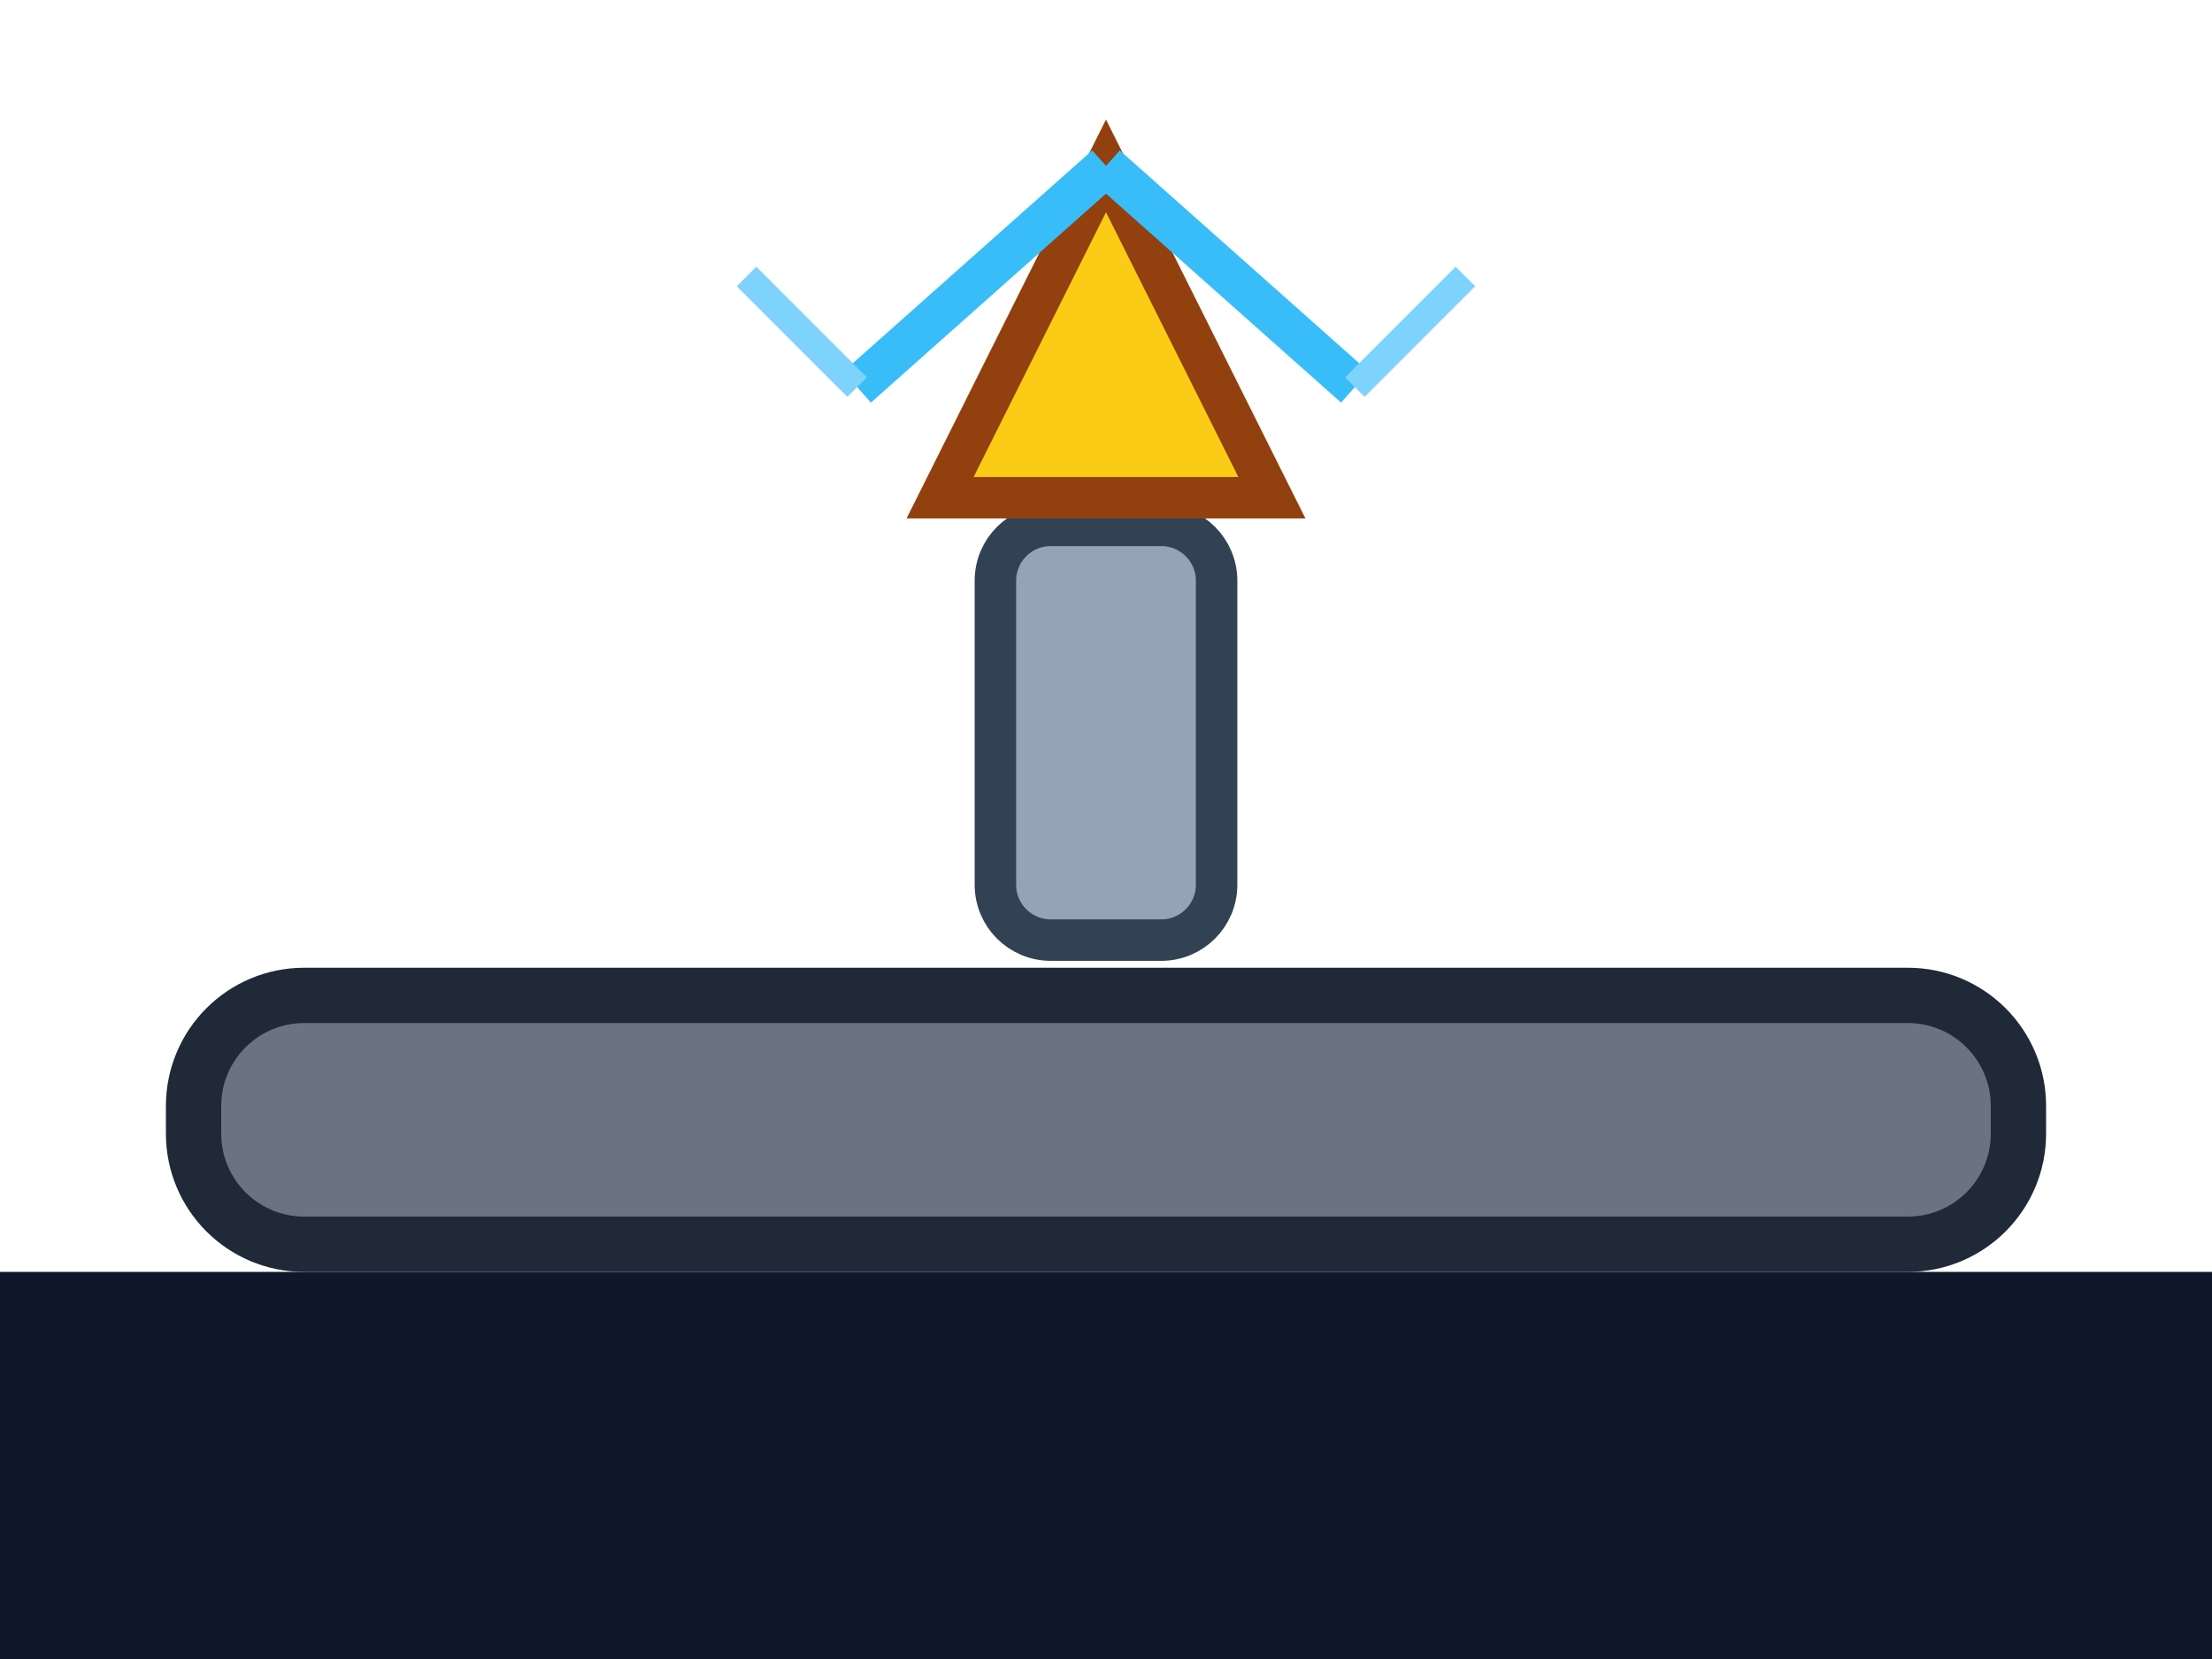
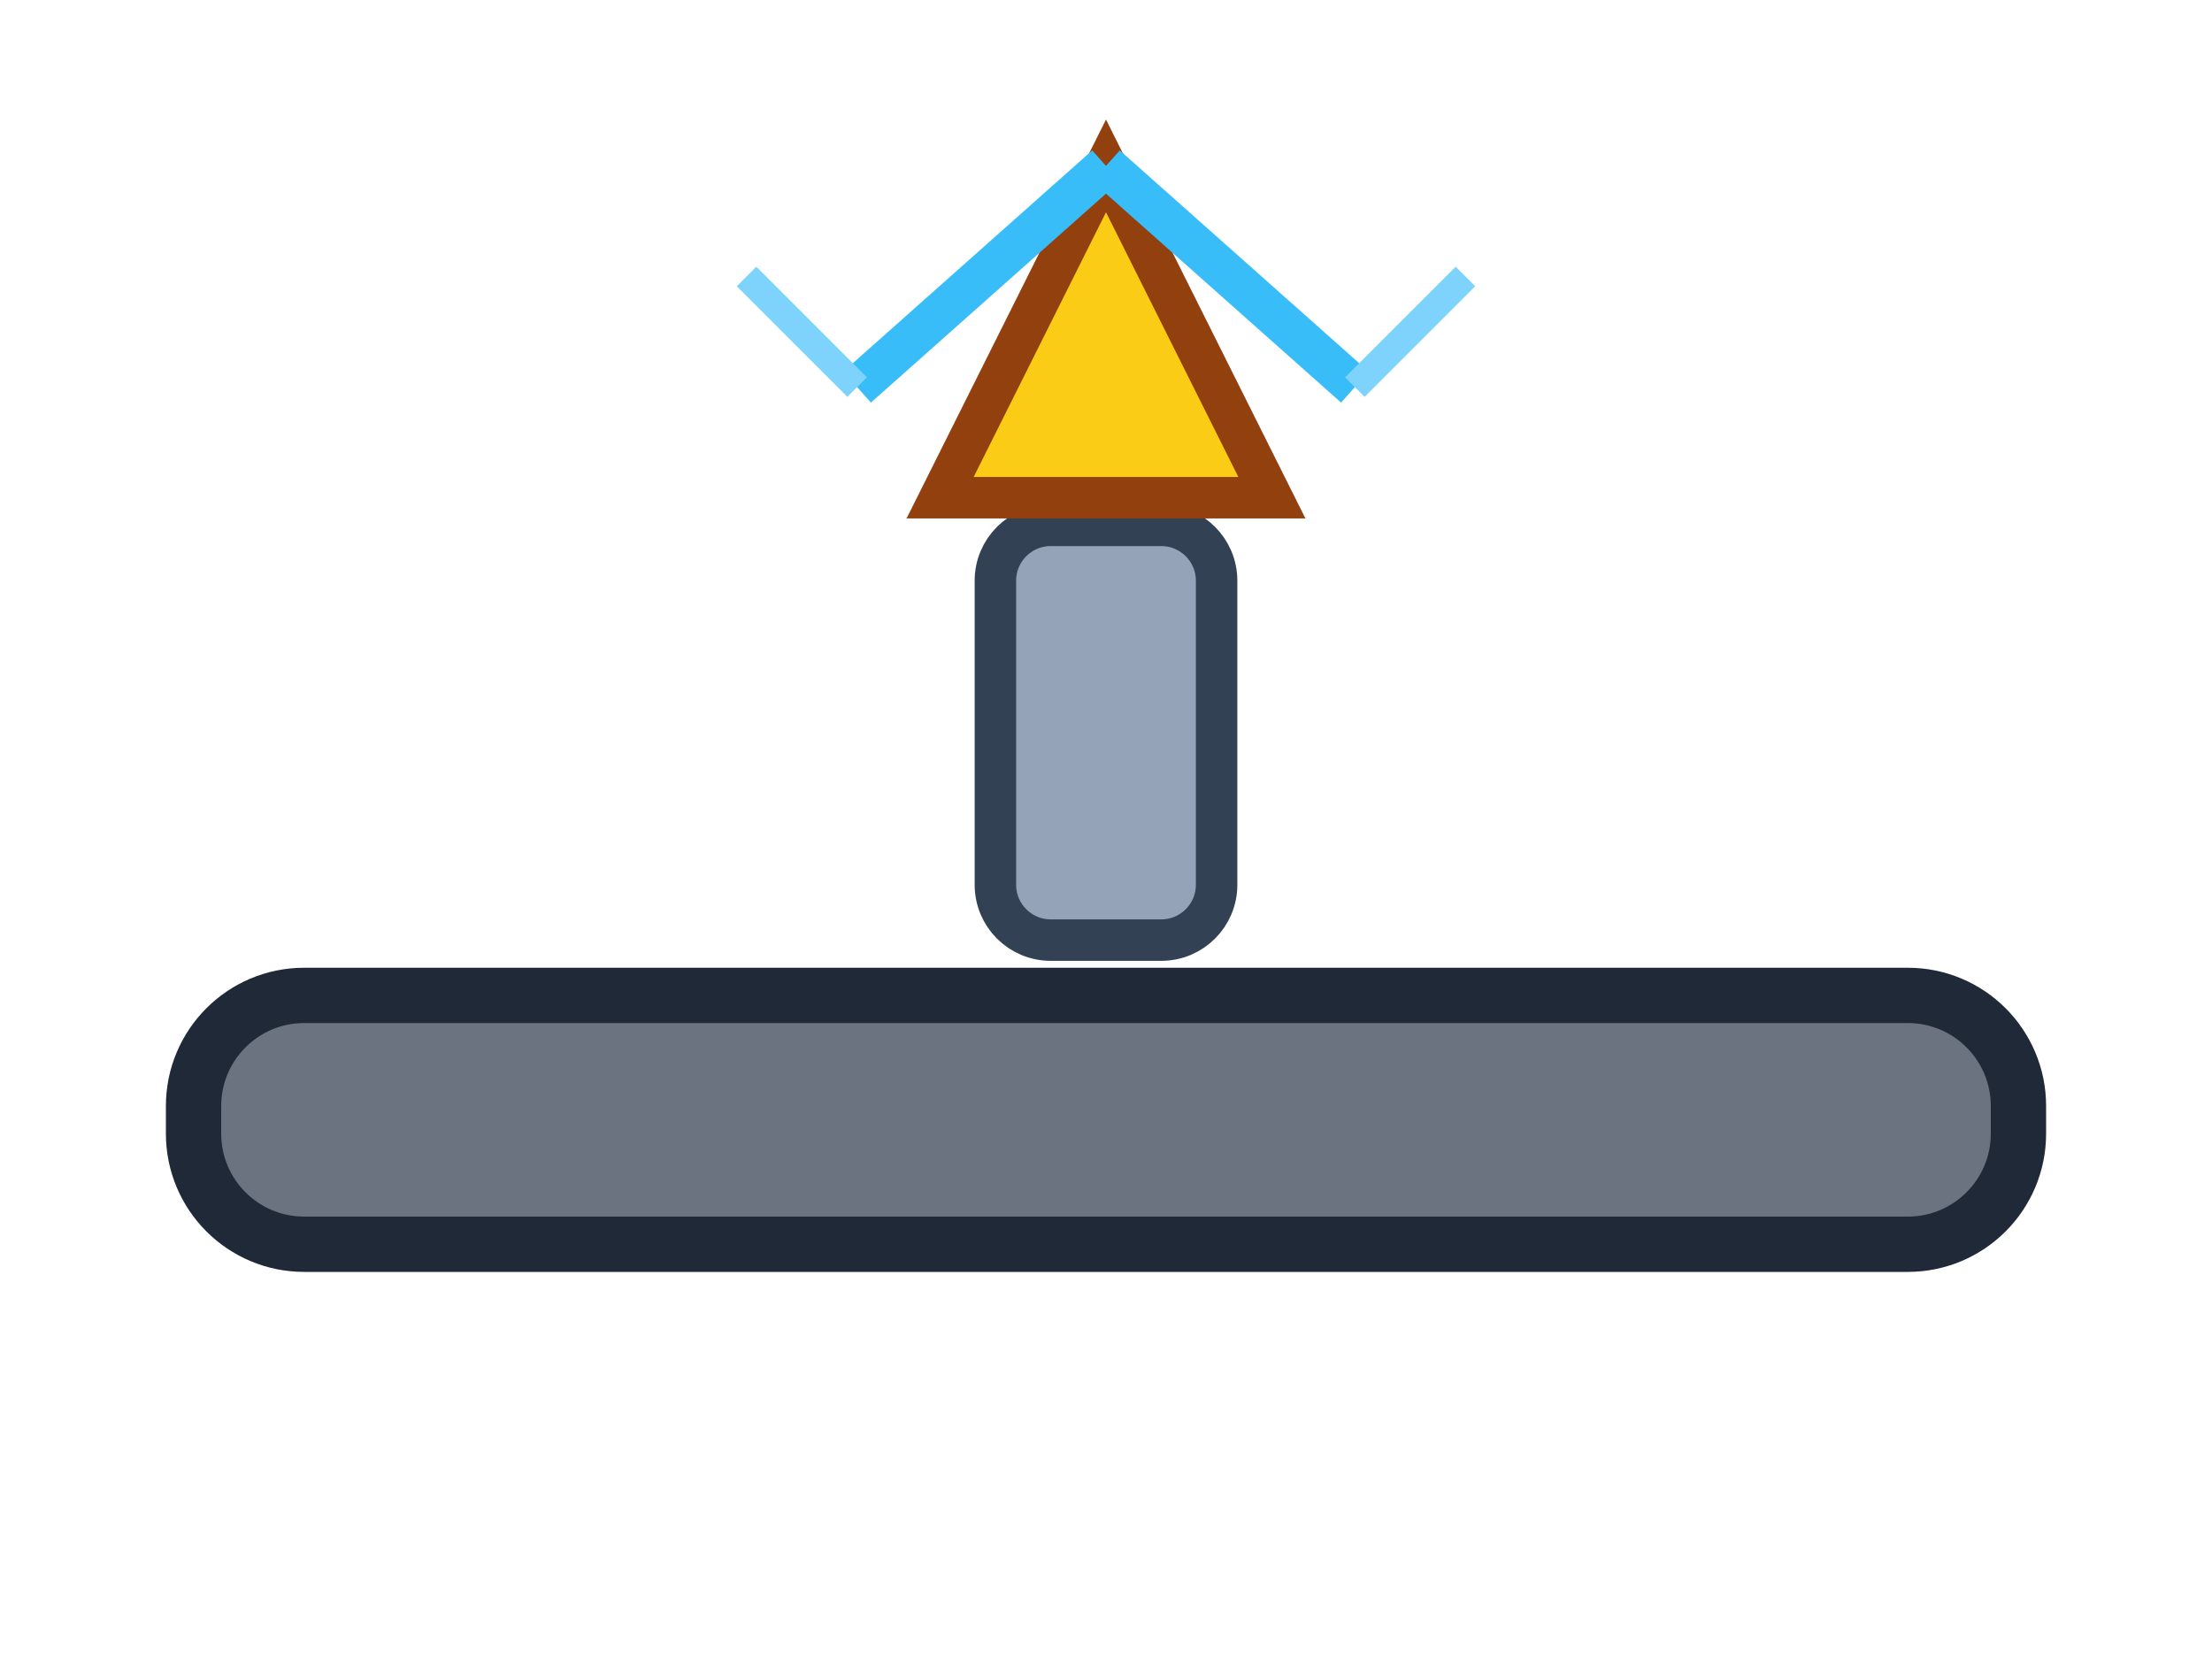
<svg xmlns="http://www.w3.org/2000/svg" width="160" height="120" viewBox="0 0 160 120">
-   <rect x="0" y="92" width="160" height="28" fill="#0f172a" />
  <rect x="14" y="72" width="132" height="18" rx="8" fill="#6b7280" stroke="#1f2937" stroke-width="4" />
  <rect x="72" y="38" width="16" height="30" rx="4" fill="#94a3b8" stroke="#334155" stroke-width="3" />
  <polygon points="80,12 92,36 68,36" fill="#facc15" stroke="#92400e" stroke-width="3" />
  <line x1="80" y1="12" x2="98" y2="28" stroke="#38bdf8" stroke-width="3" />
  <line x1="80" y1="12" x2="62" y2="28" stroke="#38bdf8" stroke-width="3" />
  <line x1="98" y1="28" x2="106" y2="20" stroke="#7dd3fc" stroke-width="2" />
  <line x1="62" y1="28" x2="54" y2="20" stroke="#7dd3fc" stroke-width="2" />
</svg>
